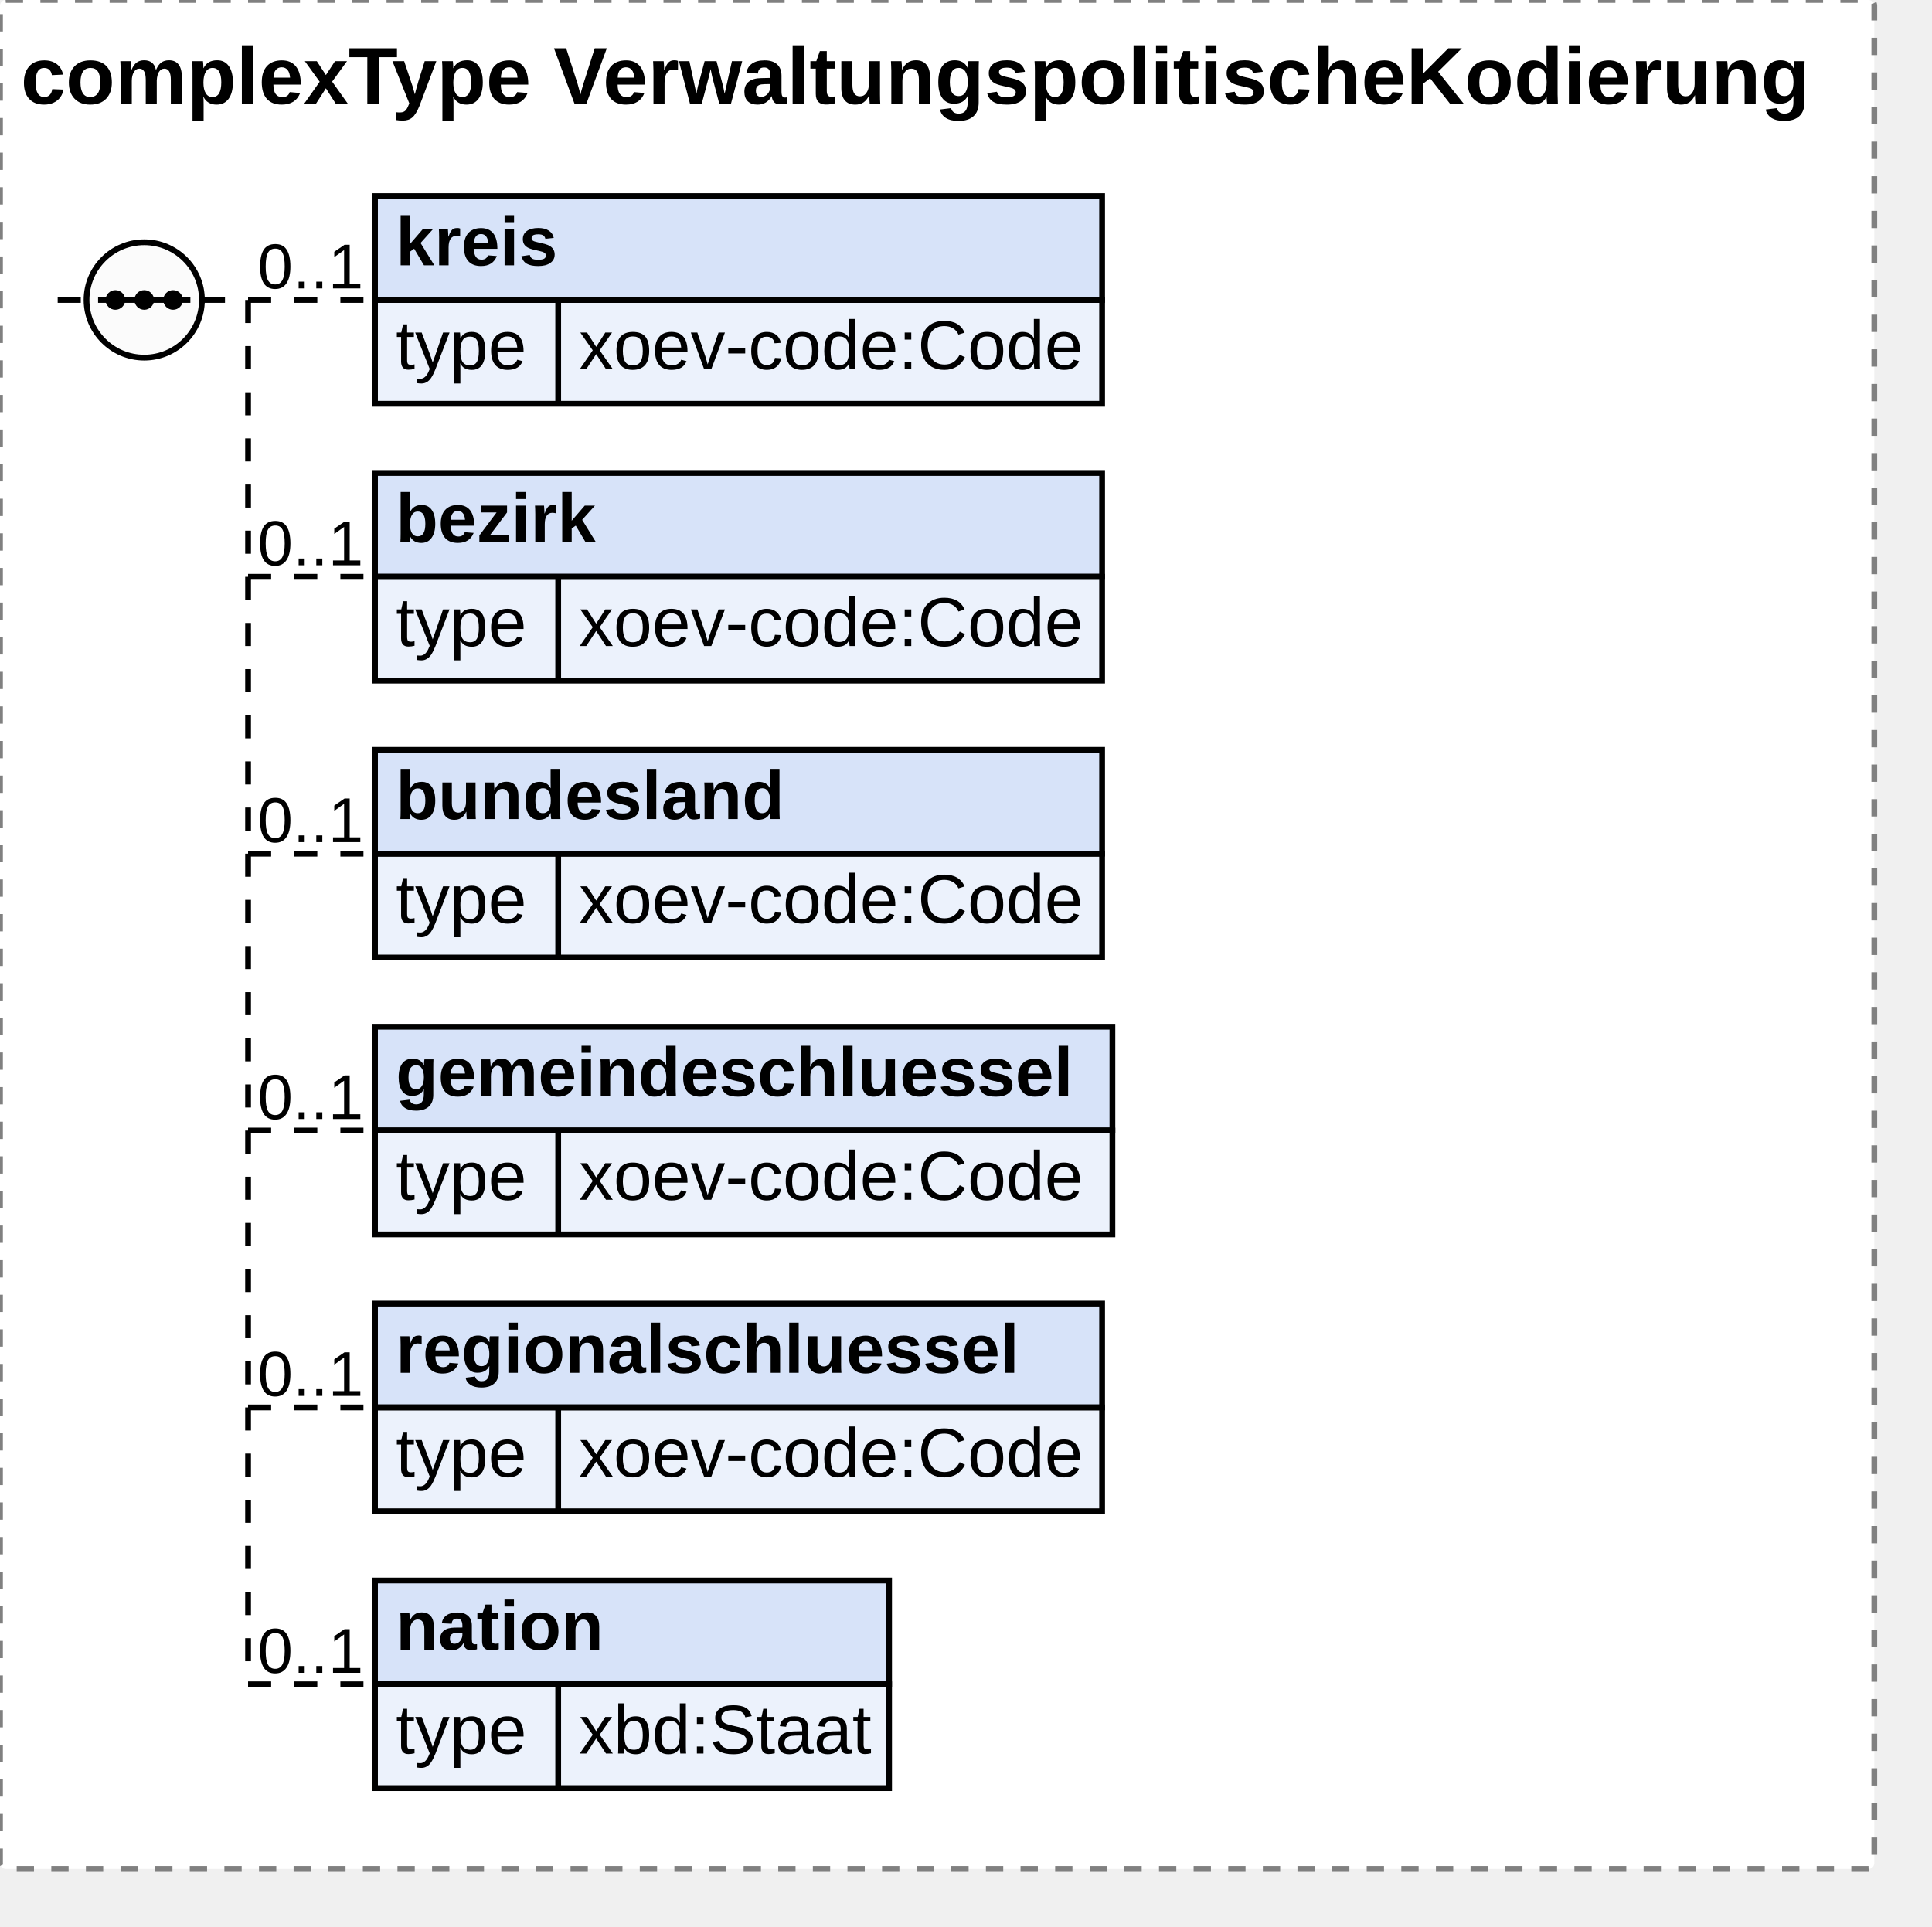
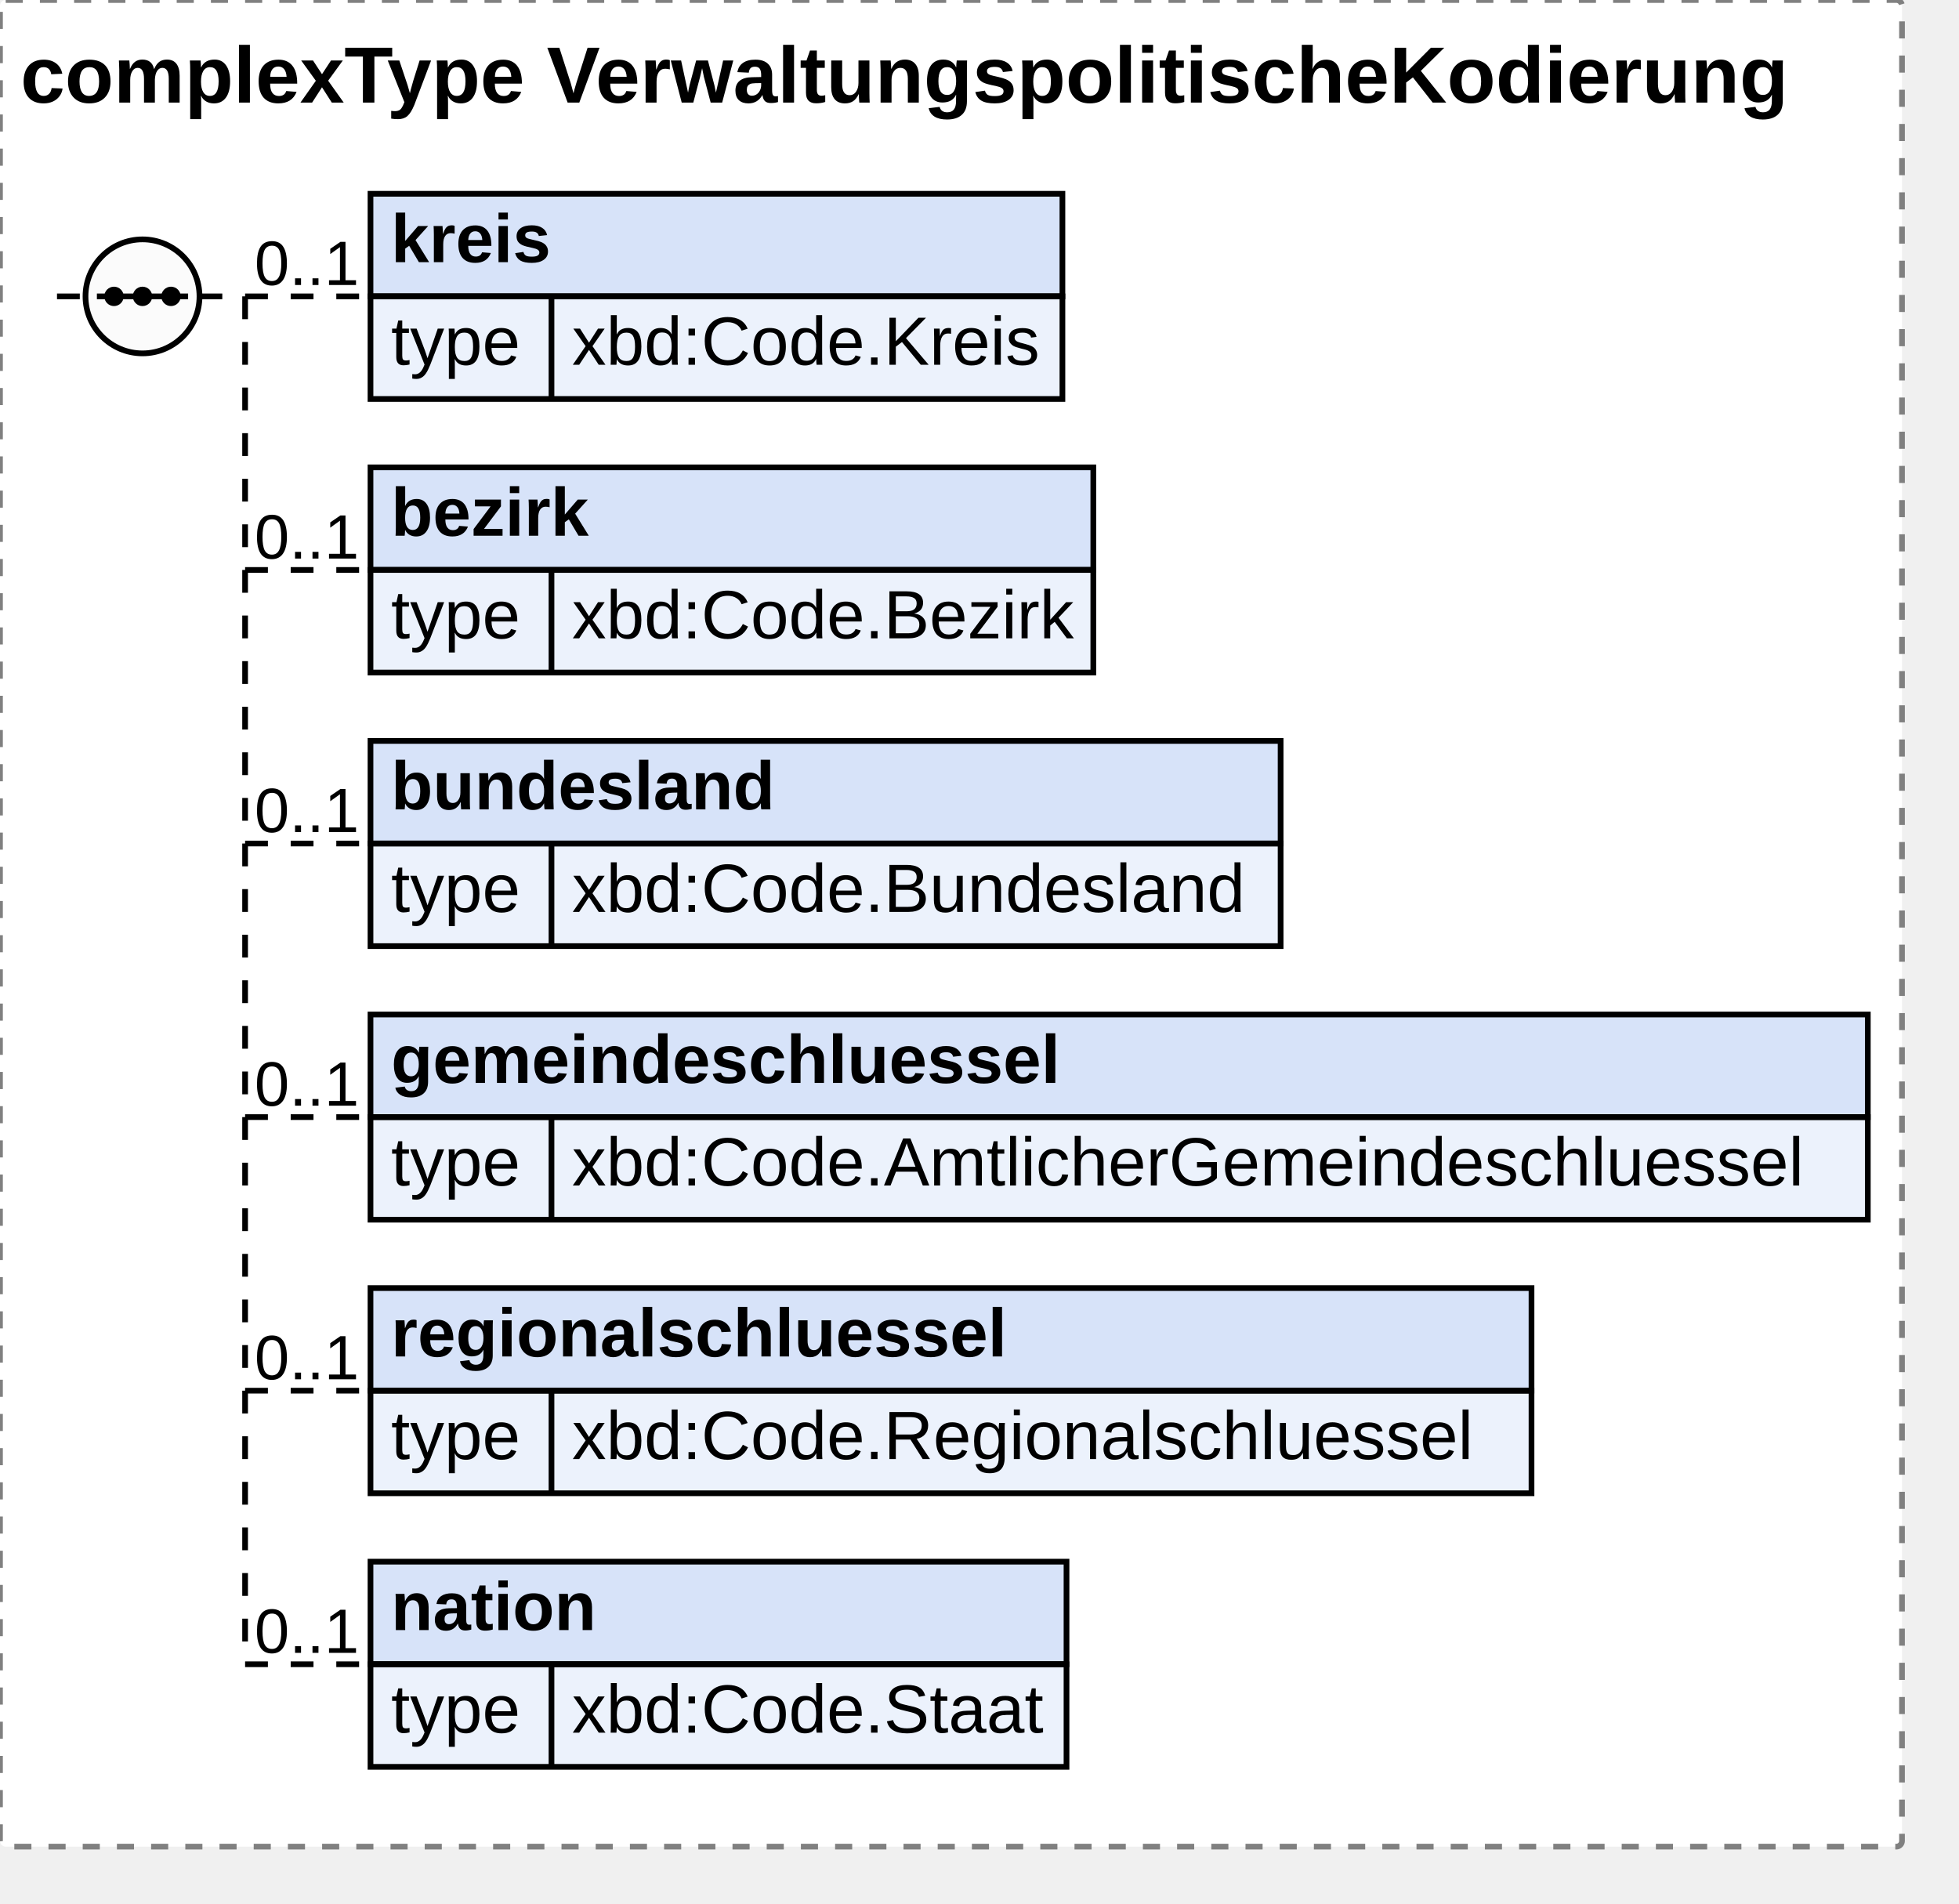
- <svg xmlns="http://www.w3.org/2000/svg" width="334.878" height="334">
+ <svg xmlns="http://www.w3.org/2000/svg" width="343.688" height="334">
  <defs>
    <style type="text/css">
                        text {
                            font-family: 'Arial';
                            fill: black;
                        }
                        text.at {
                            font-family: 'Arial';
                            fill: rgb(242, 152, 0);
                        }
                        line {
                            stroke: black;
                        }
                        line.type-structure {
                            stroke: black;
                        }
                        line.type-structure-optional {
                            stroke: black;
                            stroke-dasharray: 4, 4;
                        }
                        rect.attribute-upper {
                            stroke: black;
                            fill: rgb(255, 239, 211);
                        }
                        rect.element-upper {
                            stroke: black;
                            fill: rgb(215, 227, 249);
                        }
                        rect.element-lower {
                            stroke: black;
                            fill: rgb(236, 242, 252);
                        }
                        a text {
                            fill: black;
                        } 
                    </style>
  </defs>
-   <rect width="324.878" height="324" stroke-dasharray="3,3" rx="1" ry="1" style="stroke: grey;fill: white;" />
+   <rect width="333.688" height="324" stroke-dasharray="3,3" rx="1" ry="1" style="stroke: grey;fill: white;" />
  <text font-size="14" x="3.6" y="18" font-weight="bold">complexType VerwaltungspolitischeKodierung</text>
  <g transform="translate(10,34)">
    <g transform="translate(55,0)">
-       <rect width="126.031" height="18" class="element-upper" />
-       <rect width="126.031" height="18" y="18" class="element-lower" />
+       <rect width="121.391" height="18" class="element-upper" />
+       <rect width="121.391" height="18" y="18" class="element-lower" />
      <text font-size="12" x="3.6" y="12" font-weight="bold">kreis</text>
-       <line x1="0" y1="18" x2="126.031" y2="18" />
+       <line x1="0" y1="18" x2="121.391" y2="18" />
      <text font-size="12" fill="grey" x="3.6" y="30">type</text>
      <line x1="31.753" y1="18" x2="31.753" y2="36" />
-       <text font-size="12" x="35.353" y="30">xoev-code:Code</text>
-       <g transform="translate(126.0312,0)" />
+       <text font-size="12" x="35.353" y="30">xbd:Code.Kreis</text>
+       <g transform="translate(121.3906,0)" />
    </g>
    <line x1="33" y1="18" x2="55" y2="18" class="type-structure-optional" />
    <text font-size="11" fill="black" x="53" y="16" text-anchor="end">0..1</text>
    <line x1="33" y1="18" x2="33" y2="18" class="type-structure-optional" />
    <g transform="translate(55,48)">
-       <rect width="126.031" height="18" class="element-upper" />
-       <rect width="126.031" height="18" y="18" class="element-lower" />
+       <rect width="126.812" height="18" class="element-upper" />
+       <rect width="126.812" height="18" y="18" class="element-lower" />
      <text font-size="12" x="3.6" y="12" font-weight="bold">bezirk</text>
-       <line x1="0" y1="18" x2="126.031" y2="18" />
+       <line x1="0" y1="18" x2="126.812" y2="18" />
      <text font-size="12" fill="grey" x="3.6" y="30">type</text>
      <line x1="31.753" y1="18" x2="31.753" y2="36" />
-       <text font-size="12" x="35.353" y="30">xoev-code:Code</text>
-       <g transform="translate(126.0312,0)" />
+       <text font-size="12" x="35.353" y="30">xbd:Code.Bezirk</text>
+       <g transform="translate(126.8125,0)" />
    </g>
    <line x1="33" y1="66" x2="55" y2="66" class="type-structure-optional" />
    <text font-size="11" fill="black" x="53" y="64" text-anchor="end">0..1</text>
    <line x1="33" y1="18" x2="33" y2="66" class="type-structure-optional" />
    <g transform="translate(55,96)">
-       <rect width="126.031" height="18" class="element-upper" />
-       <rect width="126.031" height="18" y="18" class="element-lower" />
+       <rect width="159.672" height="18" class="element-upper" />
+       <rect width="159.672" height="18" y="18" class="element-lower" />
      <text font-size="12" x="3.6" y="12" font-weight="bold">bundesland</text>
-       <line x1="0" y1="18" x2="126.031" y2="18" />
+       <line x1="0" y1="18" x2="159.672" y2="18" />
      <text font-size="12" fill="grey" x="3.6" y="30">type</text>
      <line x1="31.753" y1="18" x2="31.753" y2="36" />
-       <text font-size="12" x="35.353" y="30">xoev-code:Code</text>
-       <g transform="translate(126.0312,0)" />
+       <text font-size="12" x="35.353" y="30">xbd:Code.Bundesland</text>
+       <g transform="translate(159.6719,0)" />
    </g>
    <line x1="33" y1="114" x2="55" y2="114" class="type-structure-optional" />
    <text font-size="11" fill="black" x="53" y="112" text-anchor="end">0..1</text>
    <line x1="33" y1="66" x2="33" y2="114" class="type-structure-optional" />
    <g transform="translate(55,144)">
-       <rect width="127.816" height="18" class="element-upper" />
-       <rect width="127.816" height="18" y="18" class="element-lower" />
+       <rect width="262.688" height="18" class="element-upper" />
+       <rect width="262.688" height="18" y="18" class="element-lower" />
      <text font-size="12" x="3.6" y="12" font-weight="bold">gemeindeschluessel</text>
-       <line x1="0" y1="18" x2="127.816" y2="18" />
+       <line x1="0" y1="18" x2="262.688" y2="18" />
      <text font-size="12" fill="grey" x="3.6" y="30">type</text>
      <line x1="31.753" y1="18" x2="31.753" y2="36" />
-       <text font-size="12" x="35.353" y="30">xoev-code:Code</text>
-       <g transform="translate(127.8156,0)" />
+       <text font-size="12" x="35.353" y="30">xbd:Code.AmtlicherGemeindeschluessel</text>
+       <g transform="translate(262.6875,0)" />
    </g>
    <line x1="33" y1="162" x2="55" y2="162" class="type-structure-optional" />
    <text font-size="11" fill="black" x="53" y="160" text-anchor="end">0..1</text>
    <line x1="33" y1="114" x2="33" y2="162" class="type-structure-optional" />
    <g transform="translate(55,192)">
-       <rect width="126.031" height="18" class="element-upper" />
-       <rect width="126.031" height="18" y="18" class="element-lower" />
+       <rect width="203.688" height="18" class="element-upper" />
+       <rect width="203.688" height="18" y="18" class="element-lower" />
      <text font-size="12" x="3.6" y="12" font-weight="bold">regionalschluessel</text>
-       <line x1="0" y1="18" x2="126.031" y2="18" />
+       <line x1="0" y1="18" x2="203.688" y2="18" />
      <text font-size="12" fill="grey" x="3.6" y="30">type</text>
      <line x1="31.753" y1="18" x2="31.753" y2="36" />
-       <text font-size="12" x="35.353" y="30">xoev-code:Code</text>
-       <g transform="translate(126.0312,0)" />
+       <text font-size="12" x="35.353" y="30">xbd:Code.Regionalschluessel</text>
+       <g transform="translate(203.6875,0)" />
    </g>
    <line x1="33" y1="210" x2="55" y2="210" class="type-structure-optional" />
    <text font-size="11" fill="black" x="53" y="208" text-anchor="end">0..1</text>
    <line x1="33" y1="162" x2="33" y2="210" class="type-structure-optional" />
    <g transform="translate(55,240)">
-       <rect width="89.109" height="18" class="element-upper" />
-       <rect width="89.109" height="18" y="18" class="element-lower" />
+       <rect width="122.109" height="18" class="element-upper" />
+       <rect width="122.109" height="18" y="18" class="element-lower" />
      <text font-size="12" x="3.6" y="12" font-weight="bold">nation</text>
-       <line x1="0" y1="18" x2="89.109" y2="18" />
+       <line x1="0" y1="18" x2="122.109" y2="18" />
      <text font-size="12" fill="grey" x="3.6" y="30">type</text>
      <line x1="31.753" y1="18" x2="31.753" y2="36" />
-       <text font-size="12" x="35.353" y="30">xbd:Staat</text>
-       <g transform="translate(89.10938,0)" />
+       <text font-size="12" x="35.353" y="30">xbd:Code.Staat</text>
+       <g transform="translate(122.1094,0)" />
    </g>
    <line x1="33" y1="258" x2="55" y2="258" class="type-structure-optional" />
    <text font-size="11" fill="black" x="53" y="256" text-anchor="end">0..1</text>
    <line x1="33" y1="210" x2="33" y2="258" class="type-structure-optional" />
    <circle cx="15" cy="18" r="10" stroke="black" fill="rgb(251, 251, 251)" />
    <line x1="0" y1="18" x2="5" y2="18" class="type-structure-optional" />
    <line x1="25" y1="18" x2="33" y2="18" class="type-structure-optional" />
    <circle cx="10" cy="18" r="1.2" stroke="black" fill="black" />
    <circle cx="15" cy="18" r="1.2" stroke="black" fill="black" />
    <circle cx="20" cy="18" r="1.2" stroke="black" fill="black" />
    <line x1="7" y1="18" x2="23" y2="18" />
  </g>
</svg>
